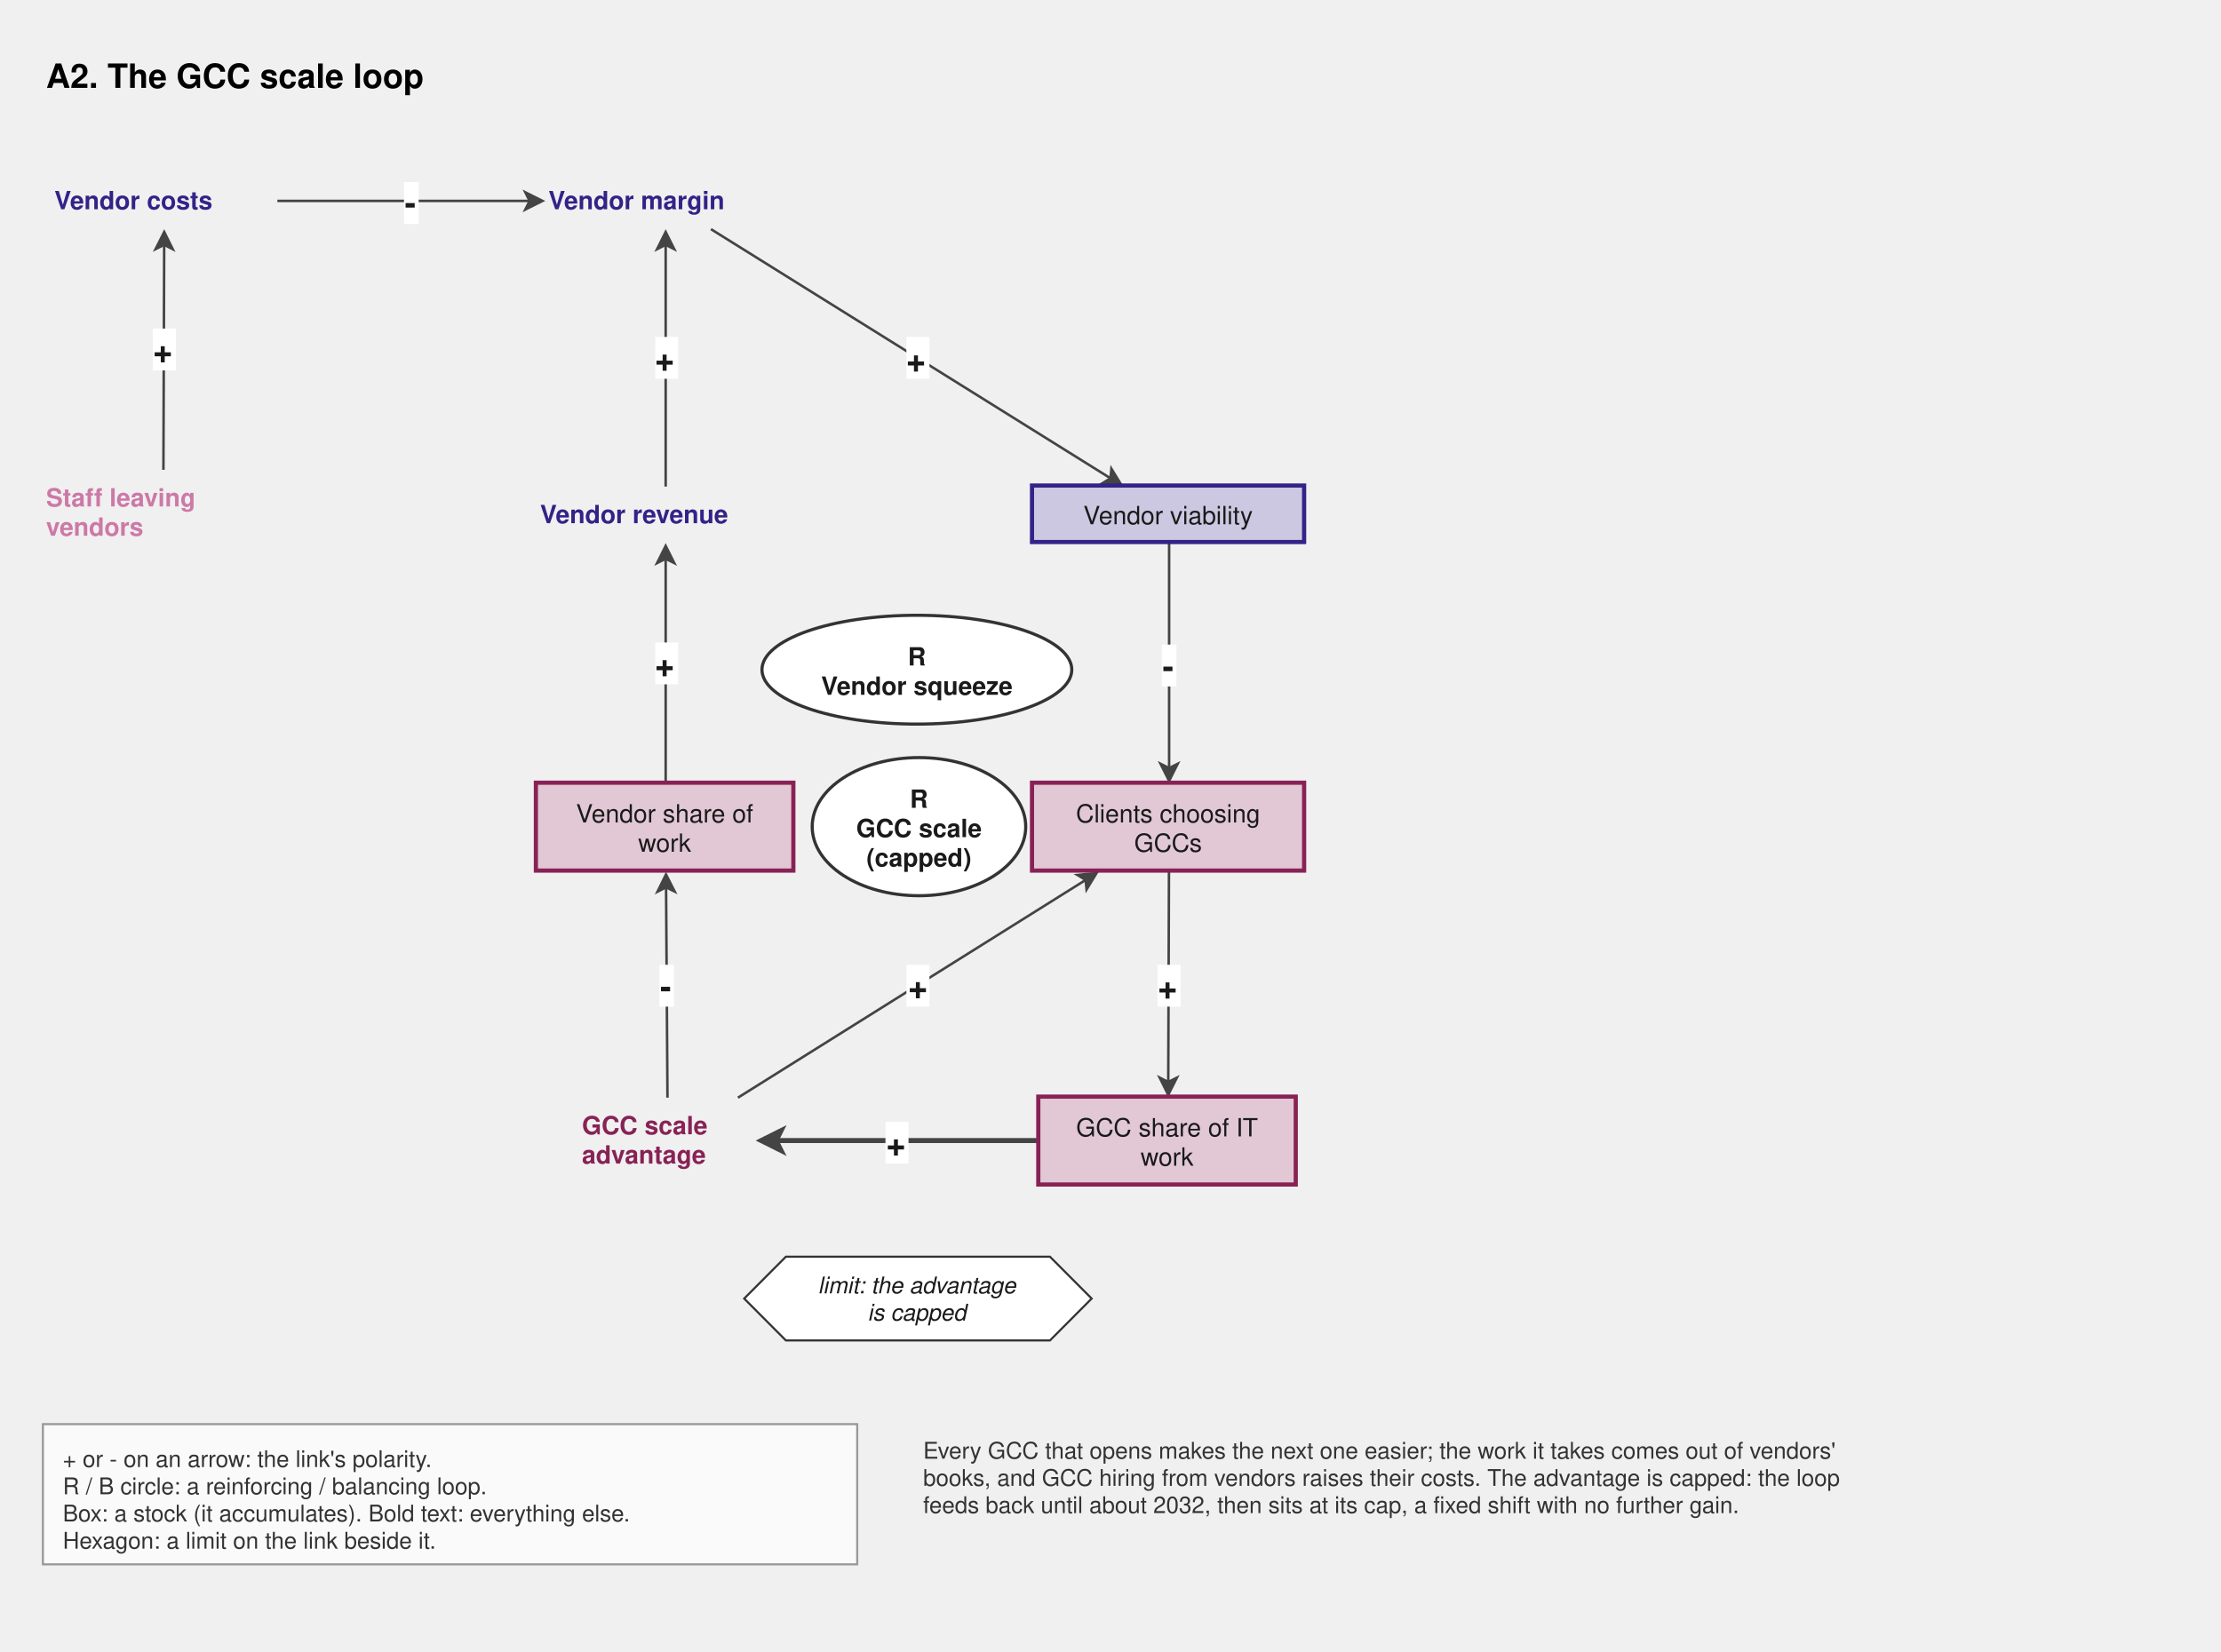
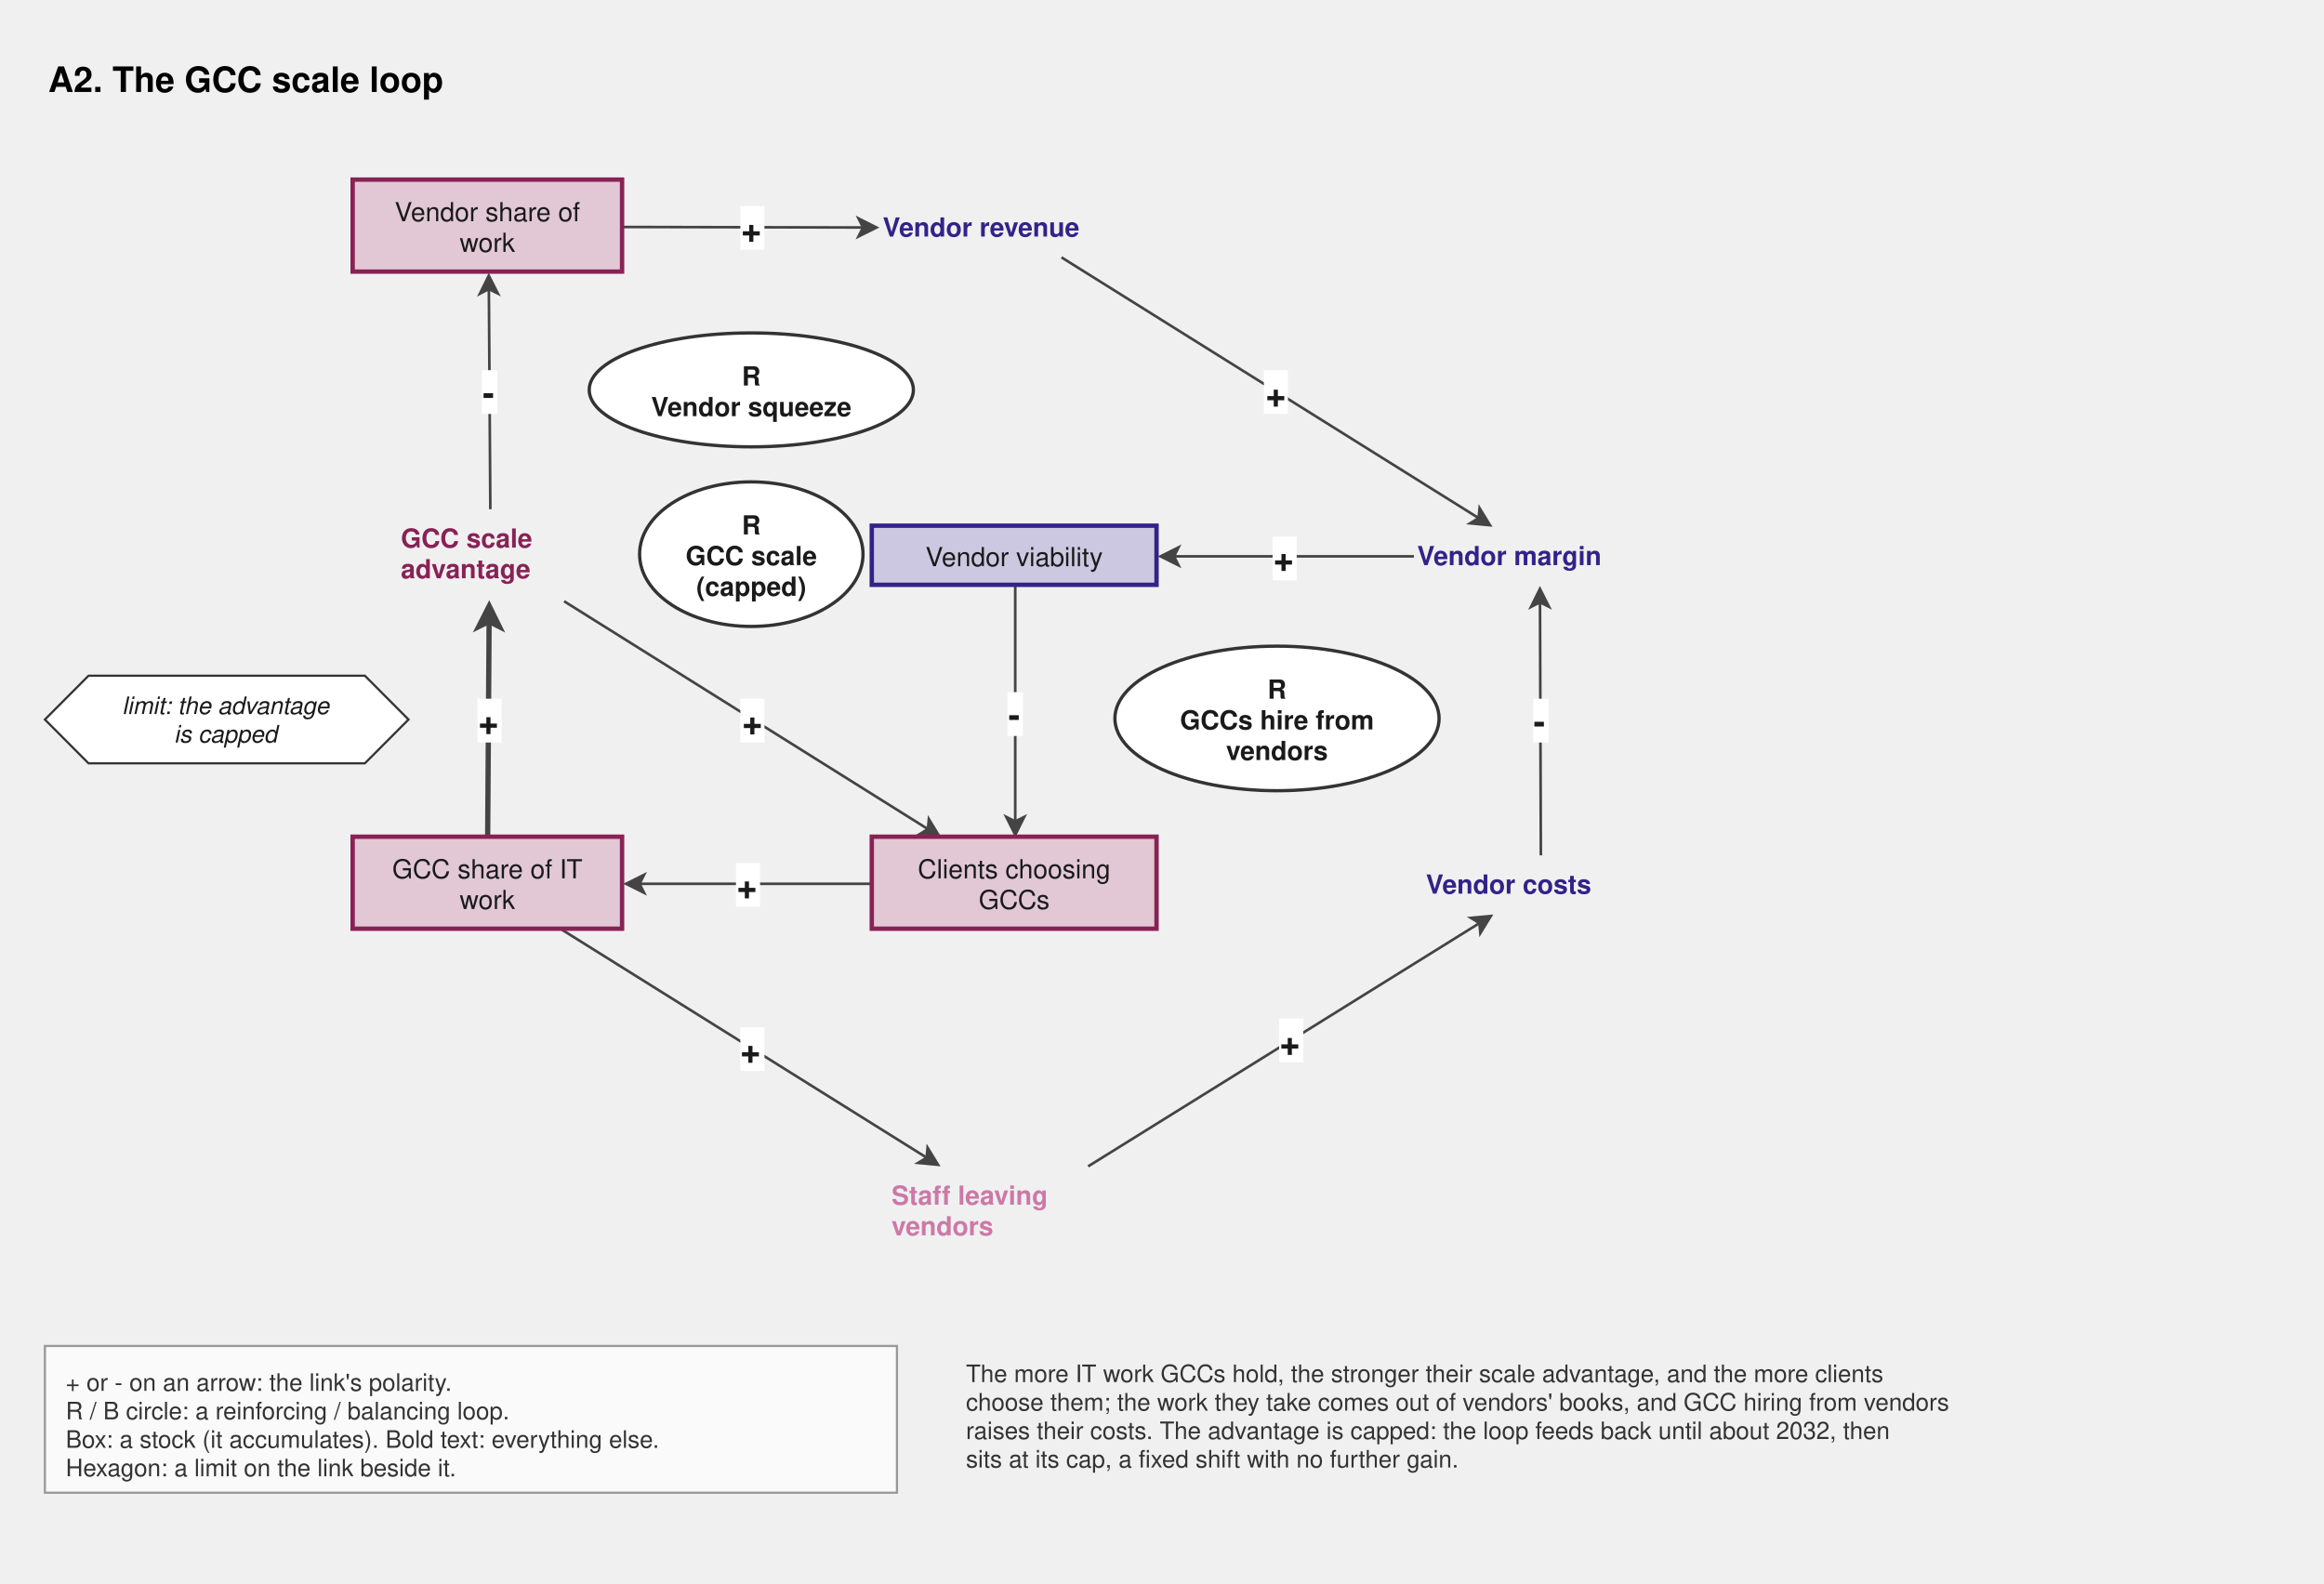
- <svg xmlns="http://www.w3.org/2000/svg" style="background: transparent; background-color: transparent; color-scheme: light dark;" version="1.1" width="1061px" height="789px" viewBox="0 0 1061 789">
+ <svg xmlns="http://www.w3.org/2000/svg" style="background: transparent; background-color: transparent; color-scheme: light dark;" version="1.1" width="1061px" height="723px" viewBox="0 0 1061 723">
  <defs />
  <g>
    <g data-cell-id="0">
      <g data-cell-id="1">
        <g data-cell-id="e:A2.choosing&gt;A2.gcc_share">
          <g transform="translate(0.5,0.5)">
-             <path d="M 557.93 416 L 557.59 516.51" fill="none" stroke="#444444" stroke-width="1.2" stroke-miterlimit="10" pointer-events="stroke" style="stroke: light-dark(rgb(68, 68, 68), rgb(179, 179, 179));" />
-             <path d="M 557.57 522.66 L 553.5 514.44 L 557.59 516.51 L 561.7 514.47 Z" fill="#444444" stroke="#444444" stroke-width="1.2" stroke-miterlimit="10" pointer-events="all" style="fill: light-dark(rgb(68, 68, 68), rgb(179, 179, 179)); stroke: light-dark(rgb(68, 68, 68), rgb(179, 179, 179));" />
-           </g>
-           <g>
-             <g fill="#1A1A1A" font-family="Helvetica" font-weight="bold" text-anchor="middle" font-size="16px" style="fill: light-dark(rgb(26, 26, 26), rgb(215, 215, 215));">
-               <rect fill="#FFFFFF" stroke="none" x="553" y="461" width="11" height="20" stroke-width="0" style="fill: light-dark(rgb(255, 255, 255), rgb(18, 18, 18));" />
-               <text x="557.75" y="477">+</text>
+             <path d="M 398 403 L 291.49 403" fill="none" stroke="#444444" stroke-width="1.2" stroke-miterlimit="10" pointer-events="stroke" style="stroke: light-dark(rgb(68, 68, 68), rgb(179, 179, 179));" />
+             <path d="M 285.34 403 L 293.54 398.9 L 291.49 403 L 293.54 407.1 Z" fill="#444444" stroke="#444444" stroke-width="1.2" stroke-miterlimit="10" pointer-events="all" style="fill: light-dark(rgb(68, 68, 68), rgb(179, 179, 179)); stroke: light-dark(rgb(68, 68, 68), rgb(179, 179, 179));" />
+           </g>
+           <g>
+             <g fill="#1A1A1A" font-family="Helvetica" font-weight="bold" text-anchor="middle" font-size="16px" style="fill: light-dark(rgb(26, 26, 26), rgb(215, 215, 215));">
+               <rect fill="#FFFFFF" stroke="none" x="336" y="394" width="11" height="20" stroke-width="0" style="fill: light-dark(rgb(255, 255, 255), rgb(18, 18, 18));" />
+               <text x="341" y="410">+</text>
            </g>
          </g>
        </g>
        <g data-cell-id="e:A2.costs&gt;A2.margin">
          <g transform="translate(0.5,0.5)">
-             <path d="M 132 95.5 L 252.51 95.5" fill="none" stroke="#444444" stroke-width="1.2" stroke-miterlimit="10" pointer-events="stroke" style="stroke: light-dark(rgb(68, 68, 68), rgb(179, 179, 179));" />
-             <path d="M 258.66 95.5 L 250.46 99.6 L 252.51 95.5 L 250.46 91.4 Z" fill="#444444" stroke="#444444" stroke-width="1.2" stroke-miterlimit="10" pointer-events="all" style="fill: light-dark(rgb(68, 68, 68), rgb(179, 179, 179)); stroke: light-dark(rgb(68, 68, 68), rgb(179, 179, 179));" />
-           </g>
-           <g>
-             <g fill="#1A1A1A" font-family="Helvetica" font-weight="bold" text-anchor="middle" font-size="16px" style="fill: light-dark(rgb(26, 26, 26), rgb(215, 215, 215));">
-               <rect fill="#FFFFFF" stroke="none" x="193" y="87" width="7" height="20" stroke-width="0" style="fill: light-dark(rgb(255, 255, 255), rgb(18, 18, 18));" />
-               <text x="196" y="102.5">-</text>
+             <path d="M 702.96 390 L 702.57 274.49" fill="none" stroke="#444444" stroke-width="1.2" stroke-miterlimit="10" pointer-events="stroke" style="stroke: light-dark(rgb(68, 68, 68), rgb(179, 179, 179));" />
+             <path d="M 702.55 268.34 L 706.68 276.53 L 702.57 274.49 L 698.48 276.56 Z" fill="#444444" stroke="#444444" stroke-width="1.2" stroke-miterlimit="10" pointer-events="all" style="fill: light-dark(rgb(68, 68, 68), rgb(179, 179, 179)); stroke: light-dark(rgb(68, 68, 68), rgb(179, 179, 179));" />
+           </g>
+           <g>
+             <g fill="#1A1A1A" font-family="Helvetica" font-weight="bold" text-anchor="middle" font-size="16px" style="fill: light-dark(rgb(26, 26, 26), rgb(215, 215, 215));">
+               <rect fill="#FFFFFF" stroke="none" x="700" y="319" width="7" height="20" stroke-width="0" style="fill: light-dark(rgb(255, 255, 255), rgb(18, 18, 18));" />
+               <text x="702.75" y="335">-</text>
            </g>
          </g>
        </g>
        <g data-cell-id="e:A2.gcc_scale&gt;A2.choosing">
          <g transform="translate(0.5,0.5)">
-             <path d="M 352.03 524 L 518.12 419.98" fill="none" stroke="#444444" stroke-width="1.2" stroke-miterlimit="10" pointer-events="stroke" style="stroke: light-dark(rgb(68, 68, 68), rgb(179, 179, 179));" />
-             <path d="M 523.33 416.71 L 518.56 424.54 L 518.12 419.98 L 514.21 417.59 Z" fill="#444444" stroke="#444444" stroke-width="1.2" stroke-miterlimit="10" pointer-events="all" style="fill: light-dark(rgb(68, 68, 68), rgb(179, 179, 179)); stroke: light-dark(rgb(68, 68, 68), rgb(179, 179, 179));" />
-           </g>
-           <g>
-             <g fill="#1A1A1A" font-family="Helvetica" font-weight="bold" text-anchor="middle" font-size="16px" style="fill: light-dark(rgb(26, 26, 26), rgb(215, 215, 215));">
-               <rect fill="#FFFFFF" stroke="none" x="433" y="461" width="11" height="20" stroke-width="0" style="fill: light-dark(rgb(255, 255, 255), rgb(18, 18, 18));" />
-               <text x="438.48" y="476.86">+</text>
+             <path d="M 257.03 274 L 423.12 378.02" fill="none" stroke="#444444" stroke-width="1.2" stroke-miterlimit="10" pointer-events="stroke" style="stroke: light-dark(rgb(68, 68, 68), rgb(179, 179, 179));" />
+             <path d="M 428.33 381.29 L 419.21 380.41 L 423.12 378.02 L 423.56 373.46 Z" fill="#444444" stroke="#444444" stroke-width="1.2" stroke-miterlimit="10" pointer-events="all" style="fill: light-dark(rgb(68, 68, 68), rgb(179, 179, 179)); stroke: light-dark(rgb(68, 68, 68), rgb(179, 179, 179));" />
+           </g>
+           <g>
+             <g fill="#1A1A1A" font-family="Helvetica" font-weight="bold" text-anchor="middle" font-size="16px" style="fill: light-dark(rgb(26, 26, 26), rgb(215, 215, 215));">
+               <rect fill="#FFFFFF" stroke="none" x="338" y="319" width="11" height="20" stroke-width="0" style="fill: light-dark(rgb(255, 255, 255), rgb(18, 18, 18));" />
+               <text x="343.48" y="335.14">+</text>
            </g>
          </g>
        </g>
        <g data-cell-id="e:A2.gcc_scale&gt;A2.vendor_share">
          <g transform="translate(0.5,0.5)">
-             <path d="M 318.36 524 L 317.69 423.49" fill="none" stroke="#444444" stroke-width="1.2" stroke-miterlimit="10" pointer-events="stroke" style="stroke: light-dark(rgb(68, 68, 68), rgb(179, 179, 179));" />
-             <path d="M 317.65 417.34 L 321.8 425.51 L 317.69 423.49 L 313.6 425.57 Z" fill="#444444" stroke="#444444" stroke-width="1.2" stroke-miterlimit="10" pointer-events="all" style="fill: light-dark(rgb(68, 68, 68), rgb(179, 179, 179)); stroke: light-dark(rgb(68, 68, 68), rgb(179, 179, 179));" />
-           </g>
-           <g>
-             <g fill="#1A1A1A" font-family="Helvetica" font-weight="bold" text-anchor="middle" font-size="16px" style="fill: light-dark(rgb(26, 26, 26), rgb(215, 215, 215));">
-               <rect fill="#FFFFFF" stroke="none" x="315" y="461" width="7" height="20" stroke-width="0" style="fill: light-dark(rgb(255, 255, 255), rgb(18, 18, 18));" />
-               <text x="318" y="477">-</text>
+             <path d="M 223.36 232 L 222.69 131.49" fill="none" stroke="#444444" stroke-width="1.2" stroke-miterlimit="10" pointer-events="stroke" style="stroke: light-dark(rgb(68, 68, 68), rgb(179, 179, 179));" />
+             <path d="M 222.65 125.34 L 226.8 133.51 L 222.69 131.49 L 218.6 133.57 Z" fill="#444444" stroke="#444444" stroke-width="1.2" stroke-miterlimit="10" pointer-events="all" style="fill: light-dark(rgb(68, 68, 68), rgb(179, 179, 179)); stroke: light-dark(rgb(68, 68, 68), rgb(179, 179, 179));" />
+           </g>
+           <g>
+             <g fill="#1A1A1A" font-family="Helvetica" font-weight="bold" text-anchor="middle" font-size="16px" style="fill: light-dark(rgb(26, 26, 26), rgb(215, 215, 215));">
+               <rect fill="#FFFFFF" stroke="none" x="220" y="169" width="7" height="20" stroke-width="0" style="fill: light-dark(rgb(255, 255, 255), rgb(18, 18, 18));" />
+               <text x="223" y="185">-</text>
            </g>
          </g>
        </g>
        <g data-cell-id="e:A2.gcc_share&gt;A2.gcc_scale">
          <g>
-             <path d="M 496 545 L 370.73 545" fill="none" stroke="#444444" stroke-width="2.4" stroke-miterlimit="10" pointer-events="stroke" style="stroke: light-dark(rgb(68, 68, 68), rgb(179, 179, 179));" />
-             <path d="M 363.68 545 L 373.08 540.3 L 370.73 545 L 373.08 549.7 Z" fill="#444444" stroke="#444444" stroke-width="2.4" stroke-miterlimit="10" pointer-events="all" style="fill: light-dark(rgb(68, 68, 68), rgb(179, 179, 179)); stroke: light-dark(rgb(68, 68, 68), rgb(179, 179, 179));" />
-           </g>
-           <g>
-             <g fill="#1A1A1A" font-family="Helvetica" font-weight="bold" text-anchor="middle" font-size="16px" style="fill: light-dark(rgb(26, 26, 26), rgb(215, 215, 215));">
-               <rect fill="#FFFFFF" stroke="none" x="423" y="536" width="11" height="20" stroke-width="0" style="fill: light-dark(rgb(255, 255, 255), rgb(18, 18, 18));" />
-               <text x="428" y="552">+</text>
+             <path d="M 222.64 382 L 223.3 283.73" fill="none" stroke="#444444" stroke-width="2.4" stroke-miterlimit="10" pointer-events="stroke" style="stroke: light-dark(rgb(68, 68, 68), rgb(179, 179, 179));" />
+             <path d="M 223.34 276.68 L 227.98 286.11 L 223.3 283.73 L 218.58 286.05 Z" fill="#444444" stroke="#444444" stroke-width="2.4" stroke-miterlimit="10" pointer-events="all" style="fill: light-dark(rgb(68, 68, 68), rgb(179, 179, 179)); stroke: light-dark(rgb(68, 68, 68), rgb(179, 179, 179));" />
+           </g>
+           <g>
+             <g fill="#1A1A1A" font-family="Helvetica" font-weight="bold" text-anchor="middle" font-size="16px" style="fill: light-dark(rgb(26, 26, 26), rgb(215, 215, 215));">
+               <rect fill="#FFFFFF" stroke="none" x="218" y="319" width="11" height="20" stroke-width="0" style="fill: light-dark(rgb(255, 255, 255), rgb(18, 18, 18));" />
+               <text x="223" y="335">+</text>
+             </g>
+           </g>
+         </g>
+         <g data-cell-id="e:A2.gcc_share&gt;A2.leaving">
+           <g transform="translate(0.5,0.5)">
+             <path d="M 256.1 424 L 422.55 528.03" fill="none" stroke="#444444" stroke-width="1.2" stroke-miterlimit="10" pointer-events="stroke" style="stroke: light-dark(rgb(68, 68, 68), rgb(179, 179, 179));" />
+             <path d="M 427.76 531.29 L 418.64 530.42 L 422.55 528.03 L 422.98 523.47 Z" fill="#444444" stroke="#444444" stroke-width="1.2" stroke-miterlimit="10" pointer-events="all" style="fill: light-dark(rgb(68, 68, 68), rgb(179, 179, 179)); stroke: light-dark(rgb(68, 68, 68), rgb(179, 179, 179));" />
+           </g>
+           <g>
+             <g fill="#1A1A1A" font-family="Helvetica" font-weight="bold" text-anchor="middle" font-size="16px" style="fill: light-dark(rgb(26, 26, 26), rgb(215, 215, 215));">
+               <rect fill="#FFFFFF" stroke="none" x="338" y="469" width="11" height="20" stroke-width="0" style="fill: light-dark(rgb(255, 255, 255), rgb(18, 18, 18));" />
+               <text x="342.6" y="485.06">+</text>
            </g>
          </g>
        </g>
        <g data-cell-id="e:A2.leaving&gt;A2.costs">
          <g transform="translate(0.5,0.5)">
-             <path d="M 77.57 224 L 77.93 116.49" fill="none" stroke="#444444" stroke-width="1.2" stroke-miterlimit="10" pointer-events="stroke" style="stroke: light-dark(rgb(68, 68, 68), rgb(179, 179, 179));" />
-             <path d="M 77.95 110.34 L 82.02 118.56 L 77.93 116.49 L 73.82 118.53 Z" fill="#444444" stroke="#444444" stroke-width="1.2" stroke-miterlimit="10" pointer-events="all" style="fill: light-dark(rgb(68, 68, 68), rgb(179, 179, 179)); stroke: light-dark(rgb(68, 68, 68), rgb(179, 179, 179));" />
-           </g>
-           <g>
-             <g fill="#1A1A1A" font-family="Helvetica" font-weight="bold" text-anchor="middle" font-size="16px" style="fill: light-dark(rgb(26, 26, 26), rgb(215, 215, 215));">
-               <rect fill="#FFFFFF" stroke="none" x="73" y="157" width="11" height="20" stroke-width="0" style="fill: light-dark(rgb(255, 255, 255), rgb(18, 18, 18));" />
-               <text x="77.76" y="173">+</text>
+             <path d="M 496.28 532 L 674.92 420.96" fill="none" stroke="#444444" stroke-width="1.2" stroke-miterlimit="10" pointer-events="stroke" style="stroke: light-dark(rgb(68, 68, 68), rgb(179, 179, 179));" />
+             <path d="M 680.14 417.71 L 675.34 425.52 L 674.92 420.96 L 671.01 418.56 Z" fill="#444444" stroke="#444444" stroke-width="1.2" stroke-miterlimit="10" pointer-events="all" style="fill: light-dark(rgb(68, 68, 68), rgb(179, 179, 179)); stroke: light-dark(rgb(68, 68, 68), rgb(179, 179, 179));" />
+           </g>
+           <g>
+             <g fill="#1A1A1A" font-family="Helvetica" font-weight="bold" text-anchor="middle" font-size="16px" style="fill: light-dark(rgb(26, 26, 26), rgb(215, 215, 215));">
+               <rect fill="#FFFFFF" stroke="none" x="584" y="465" width="11" height="20" stroke-width="0" style="fill: light-dark(rgb(255, 255, 255), rgb(18, 18, 18));" />
+               <text x="588.85" y="481.46">+</text>
            </g>
          </g>
        </g>
        <g data-cell-id="e:A2.margin&gt;A2.viability">
          <g transform="translate(0.5,0.5)">
-             <path d="M 339.14 109 L 530 228.04" fill="none" stroke="#444444" stroke-width="1.2" stroke-miterlimit="10" pointer-events="stroke" style="stroke: light-dark(rgb(68, 68, 68), rgb(179, 179, 179));" />
-             <path d="M 535.22 231.29 L 526.09 230.43 L 530 228.04 L 530.43 223.47 Z" fill="#444444" stroke="#444444" stroke-width="1.2" stroke-miterlimit="10" pointer-events="all" style="fill: light-dark(rgb(68, 68, 68), rgb(179, 179, 179)); stroke: light-dark(rgb(68, 68, 68), rgb(179, 179, 179));" />
-           </g>
-           <g>
-             <g fill="#1A1A1A" font-family="Helvetica" font-weight="bold" text-anchor="middle" font-size="16px" style="fill: light-dark(rgb(26, 26, 26), rgb(215, 215, 215));">
-               <rect fill="#FFFFFF" stroke="none" x="433" y="161" width="11" height="20" stroke-width="0" style="fill: light-dark(rgb(255, 255, 255), rgb(18, 18, 18));" />
-               <text x="437.57" y="177.39">+</text>
+             <path d="M 645 253.5 L 535.49 253.5" fill="none" stroke="#444444" stroke-width="1.2" stroke-miterlimit="10" pointer-events="stroke" style="stroke: light-dark(rgb(68, 68, 68), rgb(179, 179, 179));" />
+             <path d="M 529.34 253.5 L 537.54 249.4 L 535.49 253.5 L 537.54 257.6 Z" fill="#444444" stroke="#444444" stroke-width="1.2" stroke-miterlimit="10" pointer-events="all" style="fill: light-dark(rgb(68, 68, 68), rgb(179, 179, 179)); stroke: light-dark(rgb(68, 68, 68), rgb(179, 179, 179));" />
+           </g>
+           <g>
+             <g fill="#1A1A1A" font-family="Helvetica" font-weight="bold" text-anchor="middle" font-size="16px" style="fill: light-dark(rgb(26, 26, 26), rgb(215, 215, 215));">
+               <rect fill="#FFFFFF" stroke="none" x="581" y="245" width="11" height="20" stroke-width="0" style="fill: light-dark(rgb(255, 255, 255), rgb(18, 18, 18));" />
+               <text x="586" y="260.5">+</text>
            </g>
          </g>
        </g>
        <g data-cell-id="e:A2.revenue&gt;A2.margin">
          <g transform="translate(0.5,0.5)">
-             <path d="M 317.5 232 L 317.5 116.49" fill="none" stroke="#444444" stroke-width="1.2" stroke-miterlimit="10" pointer-events="stroke" style="stroke: light-dark(rgb(68, 68, 68), rgb(179, 179, 179));" />
-             <path d="M 317.5 110.34 L 321.6 118.54 L 317.5 116.49 L 313.4 118.54 Z" fill="#444444" stroke="#444444" stroke-width="1.2" stroke-miterlimit="10" pointer-events="all" style="fill: light-dark(rgb(68, 68, 68), rgb(179, 179, 179)); stroke: light-dark(rgb(68, 68, 68), rgb(179, 179, 179));" />
-           </g>
-           <g>
-             <g fill="#1A1A1A" font-family="Helvetica" font-weight="bold" text-anchor="middle" font-size="16px" style="fill: light-dark(rgb(26, 26, 26), rgb(215, 215, 215));">
-               <rect fill="#FFFFFF" stroke="none" x="313" y="161" width="11" height="20" stroke-width="0" style="fill: light-dark(rgb(255, 255, 255), rgb(18, 18, 18));" />
-               <text x="317.5" y="177">+</text>
+             <path d="M 484.1 117 L 674.55 236.03" fill="none" stroke="#444444" stroke-width="1.2" stroke-miterlimit="10" pointer-events="stroke" style="stroke: light-dark(rgb(68, 68, 68), rgb(179, 179, 179));" />
+             <path d="M 679.76 239.29 L 670.64 238.42 L 674.55 236.03 L 674.98 231.47 Z" fill="#444444" stroke="#444444" stroke-width="1.2" stroke-miterlimit="10" pointer-events="all" style="fill: light-dark(rgb(68, 68, 68), rgb(179, 179, 179)); stroke: light-dark(rgb(68, 68, 68), rgb(179, 179, 179));" />
+           </g>
+           <g>
+             <g fill="#1A1A1A" font-family="Helvetica" font-weight="bold" text-anchor="middle" font-size="16px" style="fill: light-dark(rgb(26, 26, 26), rgb(215, 215, 215));">
+               <rect fill="#FFFFFF" stroke="none" x="577" y="169" width="11" height="20" stroke-width="0" style="fill: light-dark(rgb(255, 255, 255), rgb(18, 18, 18));" />
+               <text x="582.47" y="185.48">+</text>
            </g>
          </g>
        </g>
        <g data-cell-id="e:A2.vendor_share&gt;A2.revenue">
          <g transform="translate(0.5,0.5)">
-             <path d="M 317.5 374 L 317.5 266.49" fill="none" stroke="#444444" stroke-width="1.2" stroke-miterlimit="10" pointer-events="stroke" style="stroke: light-dark(rgb(68, 68, 68), rgb(179, 179, 179));" />
-             <path d="M 317.5 260.34 L 321.6 268.54 L 317.5 266.49 L 313.4 268.54 Z" fill="#444444" stroke="#444444" stroke-width="1.2" stroke-miterlimit="10" pointer-events="all" style="fill: light-dark(rgb(68, 68, 68), rgb(179, 179, 179)); stroke: light-dark(rgb(68, 68, 68), rgb(179, 179, 179));" />
-           </g>
-           <g>
-             <g fill="#1A1A1A" font-family="Helvetica" font-weight="bold" text-anchor="middle" font-size="16px" style="fill: light-dark(rgb(26, 26, 26), rgb(215, 215, 215));">
-               <rect fill="#FFFFFF" stroke="none" x="313" y="307" width="11" height="20" stroke-width="0" style="fill: light-dark(rgb(255, 255, 255), rgb(18, 18, 18));" />
-               <text x="317.5" y="323">+</text>
+             <path d="M 284 103.13 L 393.51 103.36" fill="none" stroke="#444444" stroke-width="1.2" stroke-miterlimit="10" pointer-events="stroke" style="stroke: light-dark(rgb(68, 68, 68), rgb(179, 179, 179));" />
+             <path d="M 399.66 103.37 L 391.45 107.45 L 393.51 103.36 L 391.47 99.25 Z" fill="#444444" stroke="#444444" stroke-width="1.2" stroke-miterlimit="10" pointer-events="all" style="fill: light-dark(rgb(68, 68, 68), rgb(179, 179, 179)); stroke: light-dark(rgb(68, 68, 68), rgb(179, 179, 179));" />
+           </g>
+           <g>
+             <g fill="#1A1A1A" font-family="Helvetica" font-weight="bold" text-anchor="middle" font-size="16px" style="fill: light-dark(rgb(26, 26, 26), rgb(215, 215, 215));">
+               <rect fill="#FFFFFF" stroke="none" x="338" y="94" width="11" height="20" stroke-width="0" style="fill: light-dark(rgb(255, 255, 255), rgb(18, 18, 18));" />
+               <text x="343" y="110.25">+</text>
            </g>
          </g>
        </g>
        <g data-cell-id="e:A2.viability&gt;A2.choosing">
          <g transform="translate(0.5,0.5)">
-             <path d="M 558 259 L 558 366.51" fill="none" stroke="#444444" stroke-width="1.2" stroke-miterlimit="10" pointer-events="stroke" style="stroke: light-dark(rgb(68, 68, 68), rgb(179, 179, 179));" />
-             <path d="M 558 372.66 L 553.9 364.46 L 558 366.51 L 562.1 364.46 Z" fill="#444444" stroke="#444444" stroke-width="1.2" stroke-miterlimit="10" pointer-events="all" style="fill: light-dark(rgb(68, 68, 68), rgb(179, 179, 179)); stroke: light-dark(rgb(68, 68, 68), rgb(179, 179, 179));" />
-           </g>
-           <g>
-             <g fill="#1A1A1A" font-family="Helvetica" font-weight="bold" text-anchor="middle" font-size="16px" style="fill: light-dark(rgb(26, 26, 26), rgb(215, 215, 215));">
-               <rect fill="#FFFFFF" stroke="none" x="555" y="308" width="7" height="20" stroke-width="0" style="fill: light-dark(rgb(255, 255, 255), rgb(18, 18, 18));" />
-               <text x="558" y="324">-</text>
+             <path d="M 463 267 L 463 374.51" fill="none" stroke="#444444" stroke-width="1.2" stroke-miterlimit="10" pointer-events="stroke" style="stroke: light-dark(rgb(68, 68, 68), rgb(179, 179, 179));" />
+             <path d="M 463 380.66 L 458.9 372.46 L 463 374.51 L 467.1 372.46 Z" fill="#444444" stroke="#444444" stroke-width="1.2" stroke-miterlimit="10" pointer-events="all" style="fill: light-dark(rgb(68, 68, 68), rgb(179, 179, 179)); stroke: light-dark(rgb(68, 68, 68), rgb(179, 179, 179));" />
+           </g>
+           <g>
+             <g fill="#1A1A1A" font-family="Helvetica" font-weight="bold" text-anchor="middle" font-size="16px" style="fill: light-dark(rgb(26, 26, 26), rgb(215, 215, 215));">
+               <rect fill="#FFFFFF" stroke="none" x="460" y="316" width="7" height="20" stroke-width="0" style="fill: light-dark(rgb(255, 255, 255), rgb(18, 18, 18));" />
+               <text x="463" y="332">-</text>
            </g>
          </g>
        </g>
        <g data-cell-id="A2.choosing">
          <g>
-             <rect x="493" y="374" width="130" height="42" fill="#e1c8d4" stroke="#882255" stroke-width="2" pointer-events="all" style="fill: light-dark(rgb(225, 200, 212), rgb(76, 55, 65)); stroke: light-dark(rgb(136, 34, 85), rgb(252, 164, 208));" />
+             <rect x="398" y="382" width="130" height="42" fill="#e1c8d4" stroke="#882255" stroke-width="2" pointer-events="all" style="fill: light-dark(rgb(225, 200, 212), rgb(76, 55, 65)); stroke: light-dark(rgb(136, 34, 85), rgb(252, 164, 208));" />
          </g>
          <g>
            <g fill="#1A1A1A" font-family="Helvetica" text-anchor="middle" font-size="12px" style="fill: light-dark(rgb(26, 26, 26), rgb(215, 215, 215));">
-               <text x="558" y="393">Clients choosing</text>
-               <text x="558" y="407">GCCs</text>
+               <text x="463" y="401">Clients choosing</text>
+               <text x="463" y="415">GCCs</text>
            </g>
          </g>
        </g>
        <g data-cell-id="A2.costs">
          <g transform="translate(0.5,0.5)">
-             <rect x="24" y="82" width="108" height="27" fill="none" stroke="none" pointer-events="all" />
+             <rect x="649" y="390" width="108" height="27" fill="none" stroke="none" pointer-events="all" />
          </g>
          <g>
            <g fill="#332288" font-family="Helvetica" font-weight="bold" font-size="12px" style="fill: light-dark(rgb(51, 34, 136), rgb(204, 189, 255));">
-               <text x="26" y="100">Vendor costs</text>
+               <text x="651" y="408">Vendor costs</text>
            </g>
          </g>
        </g>
        <g data-cell-id="A2.gcc_scale">
          <g transform="translate(0.5,0.5)">
-             <rect x="276" y="524" width="85" height="42" fill="none" stroke="none" pointer-events="all" />
+             <rect x="181" y="232" width="85" height="42" fill="none" stroke="none" pointer-events="all" />
          </g>
          <g>
            <g fill="#882255" font-family="Helvetica" font-weight="bold" font-size="12px" style="fill: light-dark(rgb(136, 34, 85), rgb(252, 164, 208));">
-               <text x="278" y="542">GCC scale</text>
-               <text x="278" y="556">advantage</text>
+               <text x="183" y="250">GCC scale</text>
+               <text x="183" y="264">advantage</text>
            </g>
          </g>
        </g>
        <g data-cell-id="A2.gcc_share">
          <g>
-             <rect x="496" y="524" width="123" height="42" fill="#e1c8d4" stroke="#882255" stroke-width="2" pointer-events="all" style="fill: light-dark(rgb(225, 200, 212), rgb(76, 55, 65)); stroke: light-dark(rgb(136, 34, 85), rgb(252, 164, 208));" />
+             <rect x="161" y="382" width="123" height="42" fill="#e1c8d4" stroke="#882255" stroke-width="2" pointer-events="all" style="fill: light-dark(rgb(225, 200, 212), rgb(76, 55, 65)); stroke: light-dark(rgb(136, 34, 85), rgb(252, 164, 208));" />
          </g>
          <g>
            <g fill="#1A1A1A" font-family="Helvetica" text-anchor="middle" font-size="12px" style="fill: light-dark(rgb(26, 26, 26), rgb(215, 215, 215));">
-               <text x="557.5" y="543">GCC share of IT</text>
-               <text x="557.5" y="557">work</text>
+               <text x="222.5" y="401">GCC share of IT</text>
+               <text x="222.5" y="415">work</text>
            </g>
          </g>
        </g>
        <g data-cell-id="A2.leaving">
          <g transform="translate(0.5,0.5)">
-             <rect x="20" y="224" width="115" height="42" fill="none" stroke="none" pointer-events="all" />
+             <rect x="405" y="532" width="115" height="42" fill="none" stroke="none" pointer-events="all" />
          </g>
          <g>
            <g fill="#CC79A7" font-family="Helvetica" font-weight="bold" font-size="12px" style="fill: light-dark(rgb(204, 121, 167), rgb(168, 97, 136));">
-               <text x="22" y="242">Staff leaving</text>
-               <text x="22" y="256">vendors</text>
+               <text x="407" y="550">Staff leaving</text>
+               <text x="407" y="564">vendors</text>
            </g>
          </g>
        </g>
        <g data-cell-id="A2.margin">
          <g transform="translate(0.5,0.5)">
-             <rect x="260" y="82" width="115" height="27" fill="none" stroke="none" pointer-events="all" />
+             <rect x="645" y="240" width="115" height="27" fill="none" stroke="none" pointer-events="all" />
          </g>
          <g>
            <g fill="#332288" font-family="Helvetica" font-weight="bold" font-size="12px" style="fill: light-dark(rgb(51, 34, 136), rgb(204, 189, 255));">
-               <text x="262" y="100">Vendor margin</text>
+               <text x="647" y="258">Vendor margin</text>
            </g>
          </g>
        </g>
        <g data-cell-id="A2.revenue">
          <g transform="translate(0.5,0.5)">
-             <rect x="256" y="232" width="123" height="27" fill="none" stroke="none" pointer-events="all" />
+             <rect x="401" y="90" width="123" height="27" fill="none" stroke="none" pointer-events="all" />
          </g>
          <g>
            <g fill="#332288" font-family="Helvetica" font-weight="bold" font-size="12px" style="fill: light-dark(rgb(51, 34, 136), rgb(204, 189, 255));">
-               <text x="258" y="250">Vendor revenue</text>
+               <text x="403" y="108">Vendor revenue</text>
            </g>
          </g>
        </g>
        <g data-cell-id="A2.vendor_share">
          <g>
-             <rect x="256" y="374" width="123" height="42" fill="#e1c8d4" stroke="#882255" stroke-width="2" pointer-events="all" style="fill: light-dark(rgb(225, 200, 212), rgb(76, 55, 65)); stroke: light-dark(rgb(136, 34, 85), rgb(252, 164, 208));" />
+             <rect x="161" y="82" width="123" height="42" fill="#e1c8d4" stroke="#882255" stroke-width="2" pointer-events="all" style="fill: light-dark(rgb(225, 200, 212), rgb(76, 55, 65)); stroke: light-dark(rgb(136, 34, 85), rgb(252, 164, 208));" />
          </g>
          <g>
            <g fill="#1A1A1A" font-family="Helvetica" text-anchor="middle" font-size="12px" style="fill: light-dark(rgb(26, 26, 26), rgb(215, 215, 215));">
-               <text x="317.5" y="393">Vendor share of</text>
-               <text x="317.5" y="407">work</text>
+               <text x="222.5" y="101">Vendor share of</text>
+               <text x="222.5" y="115">work</text>
            </g>
          </g>
        </g>
        <g data-cell-id="A2.viability">
          <g>
-             <rect x="493" y="232" width="130" height="27" fill="#ccc8e1" stroke="#332288" stroke-width="2" pointer-events="all" style="fill: light-dark(rgb(204, 200, 225), rgb(64, 61, 82)); stroke: light-dark(rgb(51, 34, 136), rgb(204, 189, 255));" />
+             <rect x="398" y="240" width="130" height="27" fill="#ccc8e1" stroke="#332288" stroke-width="2" pointer-events="all" style="fill: light-dark(rgb(204, 200, 225), rgb(64, 61, 82)); stroke: light-dark(rgb(51, 34, 136), rgb(204, 189, 255));" />
          </g>
          <g>
            <g fill="#1A1A1A" font-family="Helvetica" text-anchor="middle" font-size="12px" style="fill: light-dark(rgb(26, 26, 26), rgb(215, 215, 215));">
-               <text x="558" y="250.5">Vendor viability</text>
+               <text x="463" y="258.5">Vendor viability</text>
            </g>
          </g>
        </g>
        <g data-cell-id="A2.limit_cap">
          <g transform="translate(0.5,0.5)">
-             <path d="M 374.92 600 L 501.08 600 L 521 620 L 501.08 640 L 374.92 640 L 355 620 Z" fill="#ffffff" stroke="#333333" stroke-miterlimit="10" pointer-events="all" style="fill: light-dark(rgb(255, 255, 255), rgb(18, 18, 18)); stroke: light-dark(rgb(51, 51, 51), rgb(193, 193, 193));" />
+             <path d="M 39.92 308 L 166.08 308 L 186 328 L 166.08 348 L 39.92 348 L 20 328 Z" fill="#ffffff" stroke="#333333" stroke-miterlimit="10" pointer-events="all" style="fill: light-dark(rgb(255, 255, 255), rgb(18, 18, 18)); stroke: light-dark(rgb(51, 51, 51), rgb(193, 193, 193));" />
          </g>
          <g>
            <g fill="#1A1A1A" font-family="Helvetica" font-style="italic" text-anchor="middle" font-size="11px" style="fill: light-dark(rgb(26, 26, 26), rgb(215, 215, 215));">
-               <text x="438" y="618">limit: the advantage</text>
-               <text x="438" y="631">is capped</text>
+               <text x="103" y="326">limit: the advantage</text>
+               <text x="103" y="339">is capped</text>
            </g>
          </g>
        </g>
        <g data-cell-id="A2.loop_gcc">
          <g>
-             <ellipse cx="439" cy="395" rx="51" ry="33" fill="#ffffff" stroke="#333333" stroke-width="1.5" pointer-events="all" style="fill: light-dark(rgb(255, 255, 255), rgb(18, 18, 18)); stroke: light-dark(rgb(51, 51, 51), rgb(193, 193, 193));" />
+             <ellipse cx="343" cy="253" rx="51" ry="33" fill="#ffffff" stroke="#333333" stroke-width="1.5" pointer-events="all" style="fill: light-dark(rgb(255, 255, 255), rgb(18, 18, 18)); stroke: light-dark(rgb(51, 51, 51), rgb(193, 193, 193));" />
          </g>
          <g>
            <g fill="#1A1A1A" font-family="Helvetica" font-weight="bold" text-anchor="middle" font-size="12px" style="fill: light-dark(rgb(26, 26, 26), rgb(215, 215, 215));">
-               <text x="439" y="386">R</text>
-               <text x="439" y="400">GCC scale</text>
-               <text x="439" y="414">(capped)</text>
+               <text x="343" y="244">R</text>
+               <text x="343" y="258">GCC scale</text>
+               <text x="343" y="272">(capped)</text>
+             </g>
+           </g>
+         </g>
+         <g data-cell-id="A2.loop_hire">
+           <g>
+             <ellipse cx="583" cy="328" rx="74" ry="33" fill="#ffffff" stroke="#333333" stroke-width="1.5" pointer-events="all" style="fill: light-dark(rgb(255, 255, 255), rgb(18, 18, 18)); stroke: light-dark(rgb(51, 51, 51), rgb(193, 193, 193));" />
+           </g>
+           <g>
+             <g fill="#1A1A1A" font-family="Helvetica" font-weight="bold" text-anchor="middle" font-size="12px" style="fill: light-dark(rgb(26, 26, 26), rgb(215, 215, 215));">
+               <text x="583" y="319">R</text>
+               <text x="583" y="333">GCCs hire from</text>
+               <text x="583" y="347">vendors</text>
            </g>
          </g>
        </g>
        <g data-cell-id="A2.loop_squeeze">
          <g>
-             <ellipse cx="438" cy="320" rx="74" ry="26" fill="#ffffff" stroke="#333333" stroke-width="1.5" pointer-events="all" style="fill: light-dark(rgb(255, 255, 255), rgb(18, 18, 18)); stroke: light-dark(rgb(51, 51, 51), rgb(193, 193, 193));" />
+             <ellipse cx="343" cy="178" rx="74" ry="26" fill="#ffffff" stroke="#333333" stroke-width="1.5" pointer-events="all" style="fill: light-dark(rgb(255, 255, 255), rgb(18, 18, 18)); stroke: light-dark(rgb(51, 51, 51), rgb(193, 193, 193));" />
          </g>
          <g>
            <g fill="#1A1A1A" font-family="Helvetica" font-weight="bold" text-anchor="middle" font-size="12px" style="fill: light-dark(rgb(26, 26, 26), rgb(215, 215, 215));">
-               <text x="438" y="318">R</text>
-               <text x="438" y="332">Vendor squeeze</text>
+               <text x="343" y="176">R</text>
+               <text x="343" y="190">Vendor squeeze</text>
            </g>
          </g>
        </g>
        <g data-cell-id="title">
          <g transform="translate(0.5,0.5)">
            <rect x="20" y="20" width="237" height="32" fill="none" stroke="none" pointer-events="all" />
          </g>
          <g>
            <g fill="#000000" font-family="Helvetica" font-weight="bold" font-size="16px" style="fill: light-dark(rgb(0, 0, 0), rgb(255, 255, 255));">
              <text x="22" y="42">A2. The GCC scale loop</text>
            </g>
          </g>
        </g>
        <g data-cell-id="legend">
          <g transform="translate(0.5,0.5)">
-             <rect x="20" y="680" width="389" height="67" fill="#fafafa" stroke="#999999" pointer-events="all" style="fill: light-dark(rgb(250, 250, 250), rgb(22, 22, 22)); stroke: light-dark(rgb(153, 153, 153), rgb(106, 106, 106));" />
+             <rect x="20" y="614" width="389" height="67" fill="#fafafa" stroke="#999999" pointer-events="all" style="fill: light-dark(rgb(250, 250, 250), rgb(22, 22, 22)); stroke: light-dark(rgb(153, 153, 153), rgb(106, 106, 106));" />
          </g>
          <g>
            <g fill="#333333" font-family="Helvetica" font-size="11px" style="fill: light-dark(rgb(51, 51, 51), rgb(193, 193, 193));">
-               <text x="30" y="701">+ or - on an arrow: the link's polarity.</text>
-               <text x="30" y="714">R / B circle: a reinforcing / balancing loop.</text>
-               <text x="30" y="727">Box: a stock (it accumulates). Bold text: everything else.</text>
-               <text x="30" y="740">Hexagon: a limit on the link beside it.</text>
+               <text x="30" y="635">+ or - on an arrow: the link's polarity.</text>
+               <text x="30" y="648">R / B circle: a reinforcing / balancing loop.</text>
+               <text x="30" y="661">Box: a stock (it accumulates). Bold text: everything else.</text>
+               <text x="30" y="674">Hexagon: a limit on the link beside it.</text>
            </g>
          </g>
        </g>
        <g data-cell-id="caption:1">
          <g transform="translate(0.5,0.5)">
-             <rect x="439" y="680" width="580" height="54" fill="none" stroke="none" pointer-events="all" />
+             <rect x="439" y="614" width="580" height="67" fill="none" stroke="none" pointer-events="all" />
          </g>
          <g>
            <g fill="#333333" font-family="Helvetica" font-size="11px" style="fill: light-dark(rgb(51, 51, 51), rgb(193, 193, 193));">
-               <text x="441" y="697">Every GCC that opens makes the next one easier; the work it takes comes out of vendors'</text>
-               <text x="441" y="710">books, and GCC hiring from vendors raises their costs. The advantage is capped: the loop</text>
-               <text x="441" y="723">feeds back until about 2032, then sits at its cap, a fixed shift with no further gain.</text>
+               <text x="441" y="631">The more IT work GCCs hold, the stronger their scale advantage, and the more clients</text>
+               <text x="441" y="644">choose them; the work they take comes out of vendors' books, and GCC hiring from vendors</text>
+               <text x="441" y="657">raises their costs. The advantage is capped: the loop feeds back until about 2032, then</text>
+               <text x="441" y="670">sits at its cap, a fixed shift with no further gain.</text>
            </g>
          </g>
        </g>
      </g>
    </g>
  </g>
</svg>
